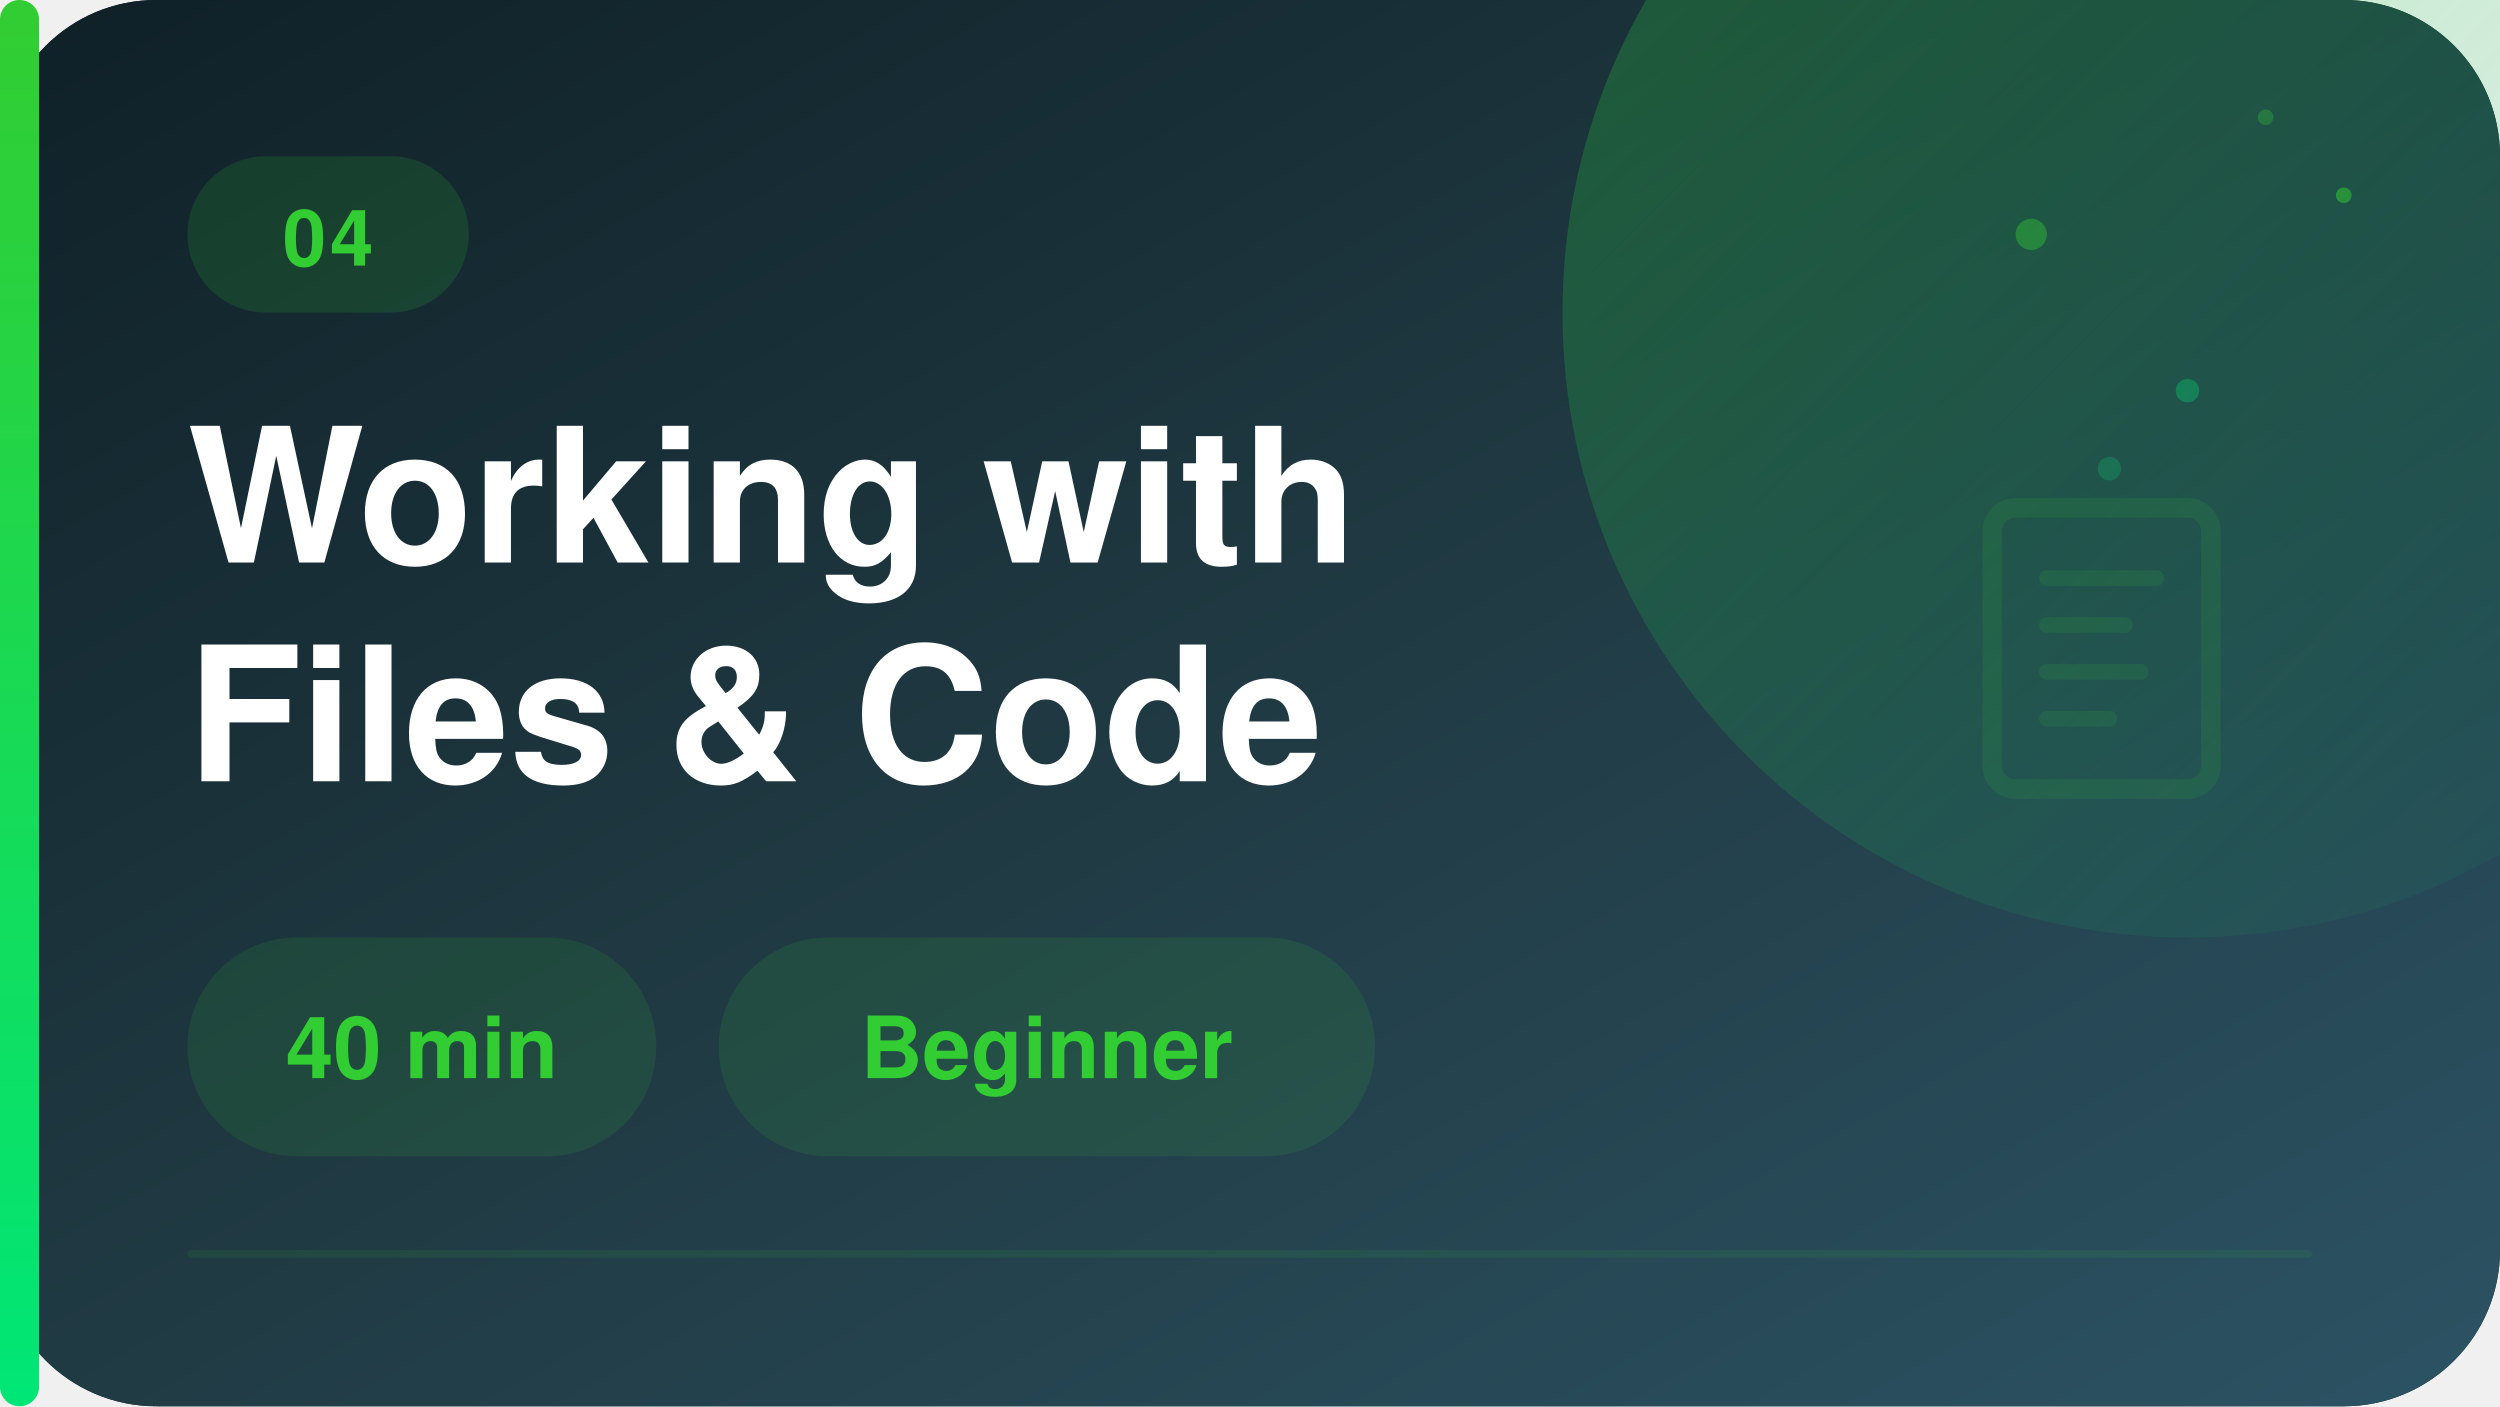
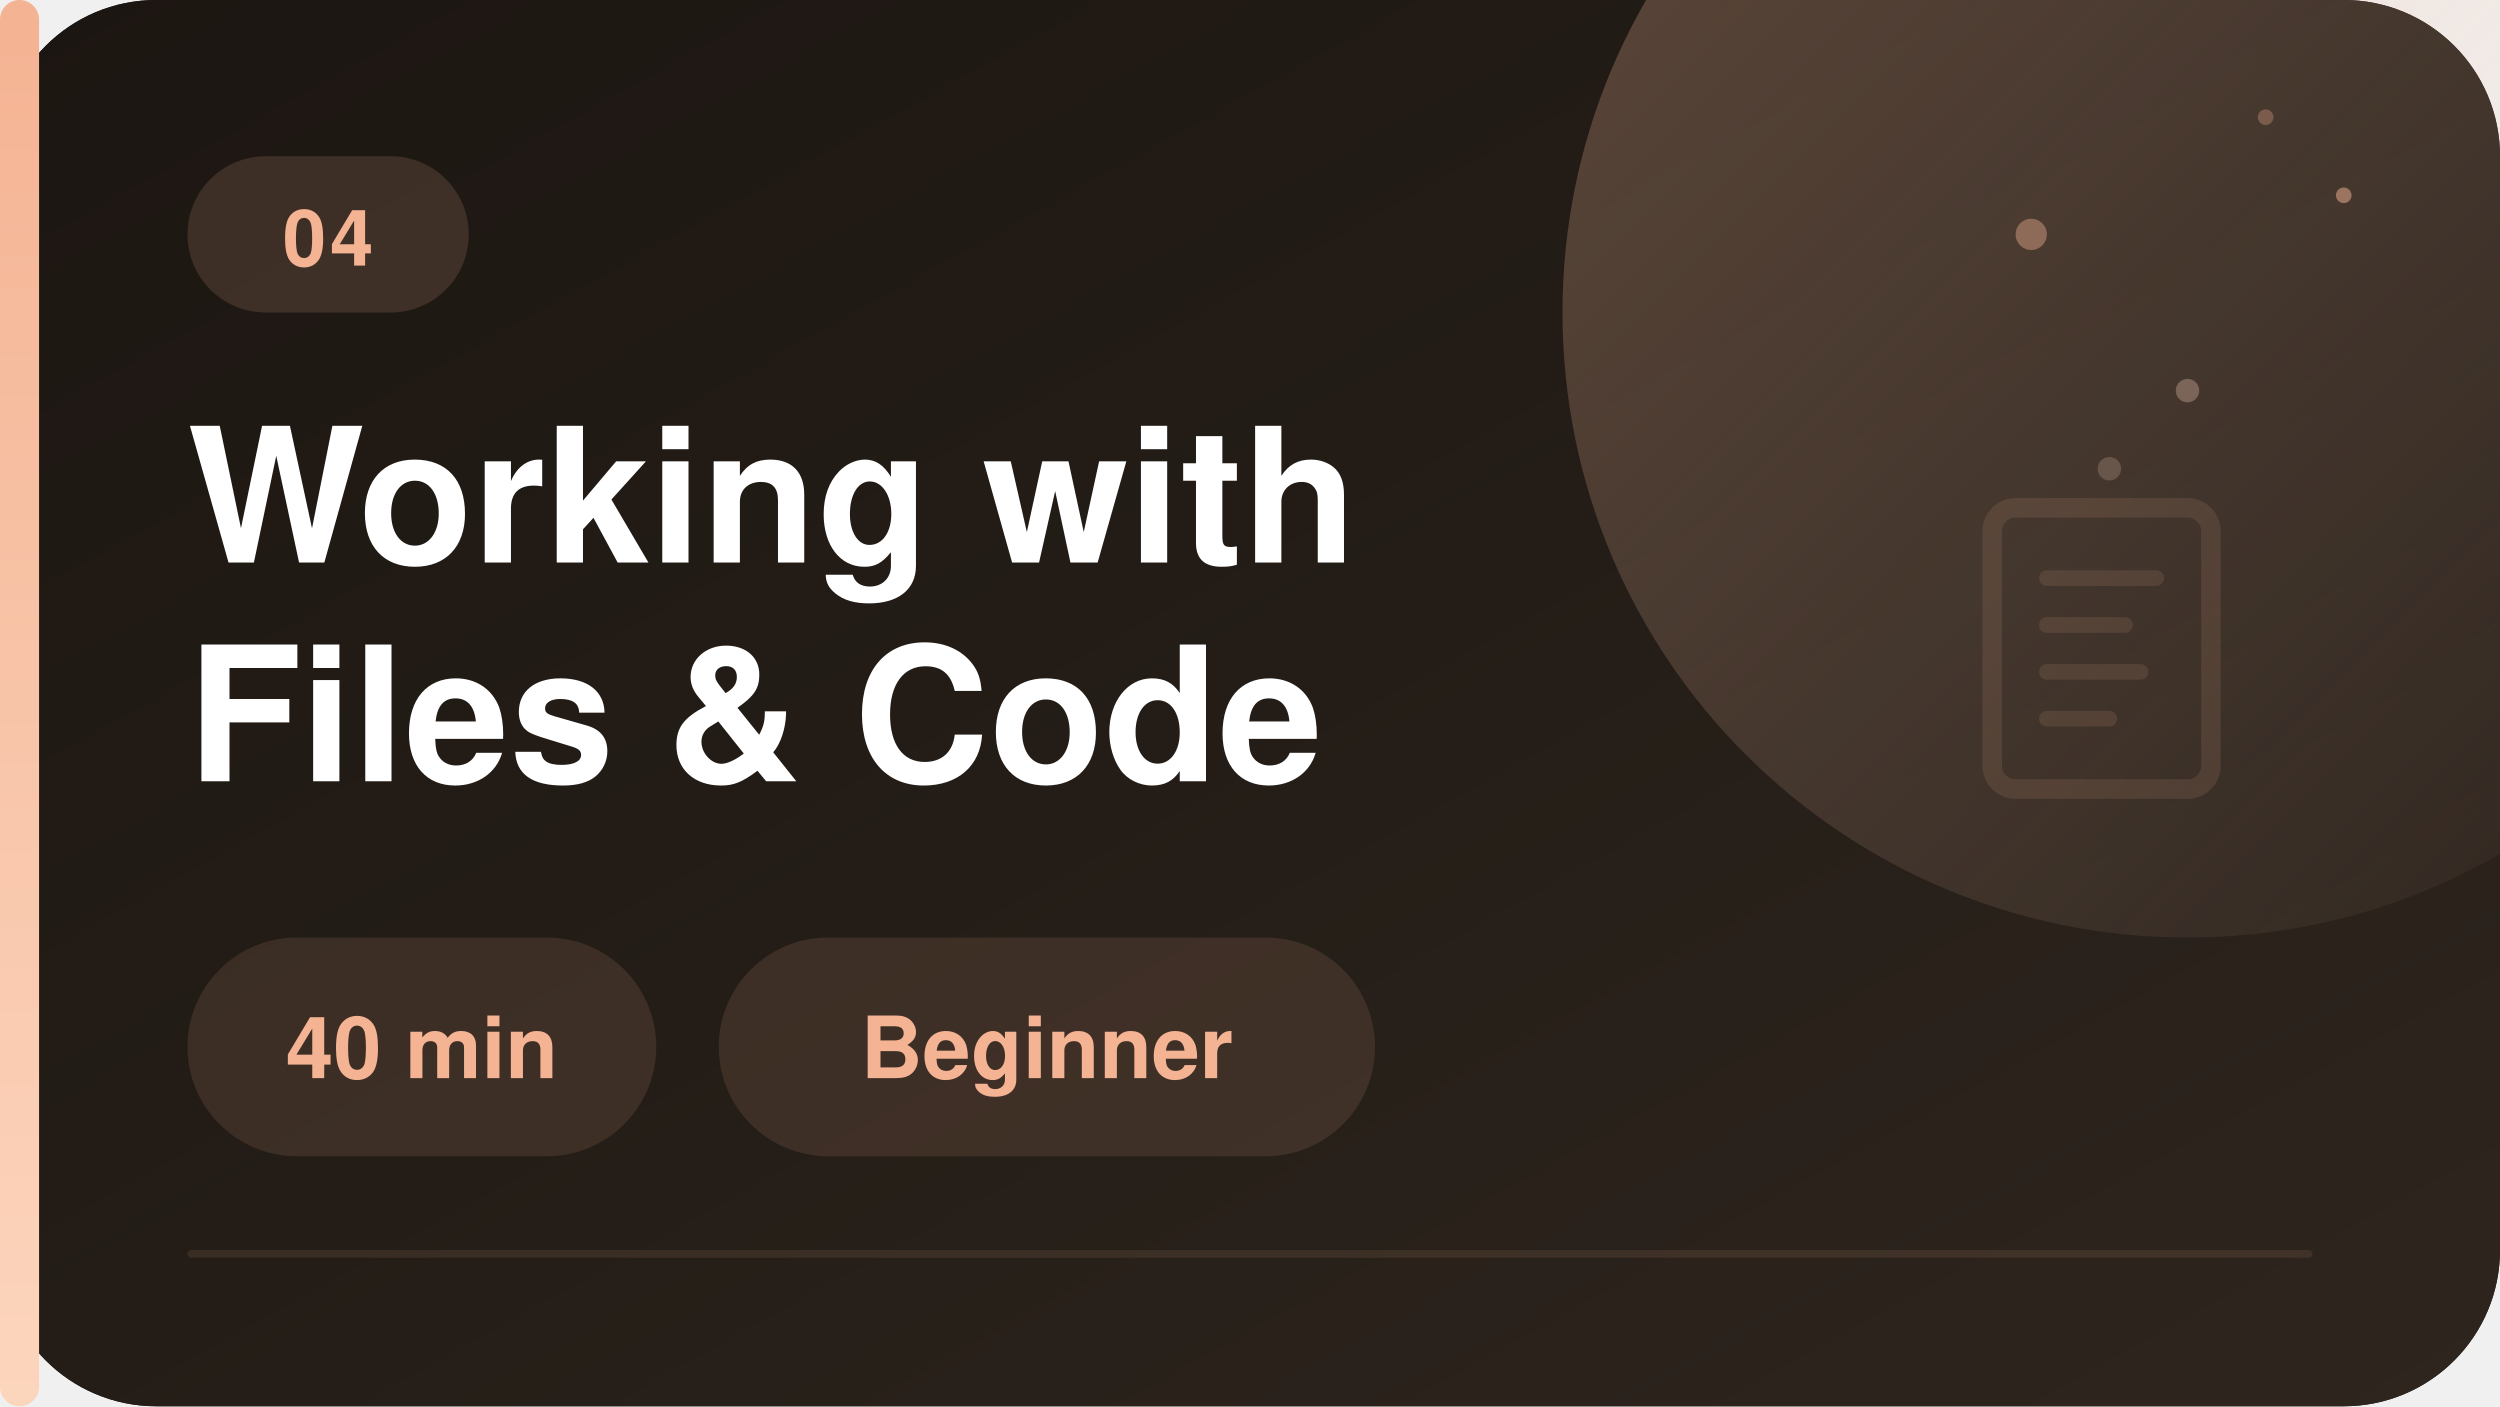
<svg xmlns="http://www.w3.org/2000/svg" width="320" height="180" viewBox="0 0 320 180">
  <defs>
    <linearGradient id="bg" x1="0%" y1="0%" x2="100%" y2="100%">
-       <stop offset="0%" stop-color="#0f2027" />
-       <stop offset="50%" stop-color="#203a43" />
-       <stop offset="100%" stop-color="#2c5364" />
+       <stop offset="0%" stop-color="#1c1612" />
+       <stop offset="50%" stop-color="#241d17" />
+       <stop offset="100%" stop-color="#2e251e" />
    </linearGradient>
    <linearGradient id="glow" x1="0%" y1="0%" x2="100%" y2="100%">
-       <stop offset="0%" stop-color="#32CD32" stop-opacity="0.3" />
-       <stop offset="100%" stop-color="#00e676" stop-opacity="0" />
+       <stop offset="0%" stop-color="#f4b393" stop-opacity="0.3" />
+       <stop offset="100%" stop-color="#fcd5bd" stop-opacity="0" />
    </linearGradient>
    <linearGradient id="bar" x1="0%" y1="0%" x2="0%" y2="100%">
-       <stop offset="0%" stop-color="#32CD32" />
-       <stop offset="100%" stop-color="#00e676" />
+       <stop offset="0%" stop-color="#f4b393" />
+       <stop offset="100%" stop-color="#fcd5bd" />
    </linearGradient>
  </defs>
-   <rect width="320" height="180" rx="20" fill="#0f2027" />
+   <rect width="320" height="180" rx="20" fill="#1c1612" />
  <rect width="320" height="180" rx="20" fill="url(#bg)" />
  <circle cx="280" cy="40" r="80" fill="url(#glow)" />
-   <circle cx="260" cy="30" r="2" fill="#32CD32" opacity="0.4" />
-   <circle cx="280" cy="50" r="1.5" fill="#00e676" opacity="0.3" />
-   <circle cx="300" cy="25" r="1" fill="#32CD32" opacity="0.5" />
-   <circle cx="270" cy="60" r="1.5" fill="#00e676" opacity="0.2" />
-   <circle cx="290" cy="15" r="1" fill="#32CD32" opacity="0.3" />
+   <circle cx="260" cy="30" r="2" fill="#f4b393" opacity="0.4" />
+   <circle cx="280" cy="50" r="1.5" fill="#fcd5bd" opacity="0.3" />
+   <circle cx="300" cy="25" r="1" fill="#f4b393" opacity="0.5" />
+   <circle cx="270" cy="60" r="1.5" fill="#fcd5bd" opacity="0.2" />
+   <circle cx="290" cy="15" r="1" fill="#f4b393" opacity="0.3" />
  <rect x="0" y="0" width="5" height="180" rx="2.5" fill="url(#bar)" />
-   <rect x="24" y="20" width="36" height="20" rx="10" fill="#32CD32" opacity="0.15" />
-   <text x="42" y="34" font-family="'Segoe UI', Helvetica, Arial, sans-serif" font-size="10" fill="#32CD32" font-weight="700" text-anchor="middle" letter-spacing="0.5">04</text>
-   <text x="24" y="72" font-family="'Segoe UI', Helvetica, Arial, sans-serif" font-size="24" fill="#ffffff" font-weight="700">Working with</text>
-   <text x="24" y="100" font-family="'Segoe UI', Helvetica, Arial, sans-serif" font-size="24" fill="#ffffff" font-weight="700">Files &amp; Code</text>
+   <rect x="24" y="20" width="36" height="20" rx="10" fill="#f4b393" opacity="0.15" />
+   <text x="42" y="34" font-family="-apple-system, 'Segoe UI', Helvetica, Arial, sans-serif" font-size="10" fill="#f4b393" font-weight="700" text-anchor="middle" letter-spacing="0.5">04</text>
+   <text x="24" y="72" font-family="-apple-system, 'Segoe UI', Helvetica, Arial, sans-serif" font-size="24" fill="#ffffff" font-weight="700">Working with</text>
+   <text x="24" y="100" font-family="-apple-system, 'Segoe UI', Helvetica, Arial, sans-serif" font-size="24" fill="#ffffff" font-weight="700">Files &amp; Code</text>
  <g transform="translate(255, 65)" opacity="0.12">
-     <rect x="0" y="0" width="28" height="36" rx="3" fill="none" stroke="#32CD32" stroke-width="2.5" />
-     <rect x="6" y="8" width="16" height="2" rx="1" fill="#32CD32" />
-     <rect x="6" y="14" width="12" height="2" rx="1" fill="#32CD32" />
-     <rect x="6" y="20" width="14" height="2" rx="1" fill="#32CD32" />
-     <rect x="6" y="26" width="10" height="2" rx="1" fill="#32CD32" />
+     <rect x="0" y="0" width="28" height="36" rx="3" fill="none" stroke="#f4b393" stroke-width="2.5" />
+     <rect x="6" y="8" width="16" height="2" rx="1" fill="#f4b393" />
+     <rect x="6" y="14" width="12" height="2" rx="1" fill="#f4b393" />
+     <rect x="6" y="20" width="14" height="2" rx="1" fill="#f4b393" />
+     <rect x="6" y="26" width="10" height="2" rx="1" fill="#f4b393" />
  </g>
-   <rect x="24" y="120" width="60" height="28" rx="14" fill="#32CD32" opacity="0.12" />
-   <text x="54" y="138" font-family="'Segoe UI', Helvetica, Arial, sans-serif" font-size="11" fill="#32CD32" font-weight="600" text-anchor="middle">40 min</text>
-   <rect x="92" y="120" width="84" height="28" rx="14" fill="#32CD32" opacity="0.12" />
-   <text x="134" y="138" font-family="'Segoe UI', Helvetica, Arial, sans-serif" font-size="11" fill="#32CD32" font-weight="600" text-anchor="middle">Beginner</text>
-   <rect x="24" y="160" width="272" height="1" fill="#32CD32" opacity="0.1" rx="0.5" />
+   <rect x="24" y="120" width="60" height="28" rx="14" fill="#f4b393" opacity="0.12" />
+   <text x="54" y="138" font-family="-apple-system, 'Segoe UI', Helvetica, Arial, sans-serif" font-size="11" fill="#f4b393" font-weight="600" text-anchor="middle">40 min</text>
+   <rect x="92" y="120" width="84" height="28" rx="14" fill="#f4b393" opacity="0.12" />
+   <text x="134" y="138" font-family="-apple-system, 'Segoe UI', Helvetica, Arial, sans-serif" font-size="11" fill="#f4b393" font-weight="600" text-anchor="middle">Beginner</text>
+   <rect x="24" y="160" width="272" height="1" fill="#f4b393" opacity="0.1" rx="0.5" />
</svg>
